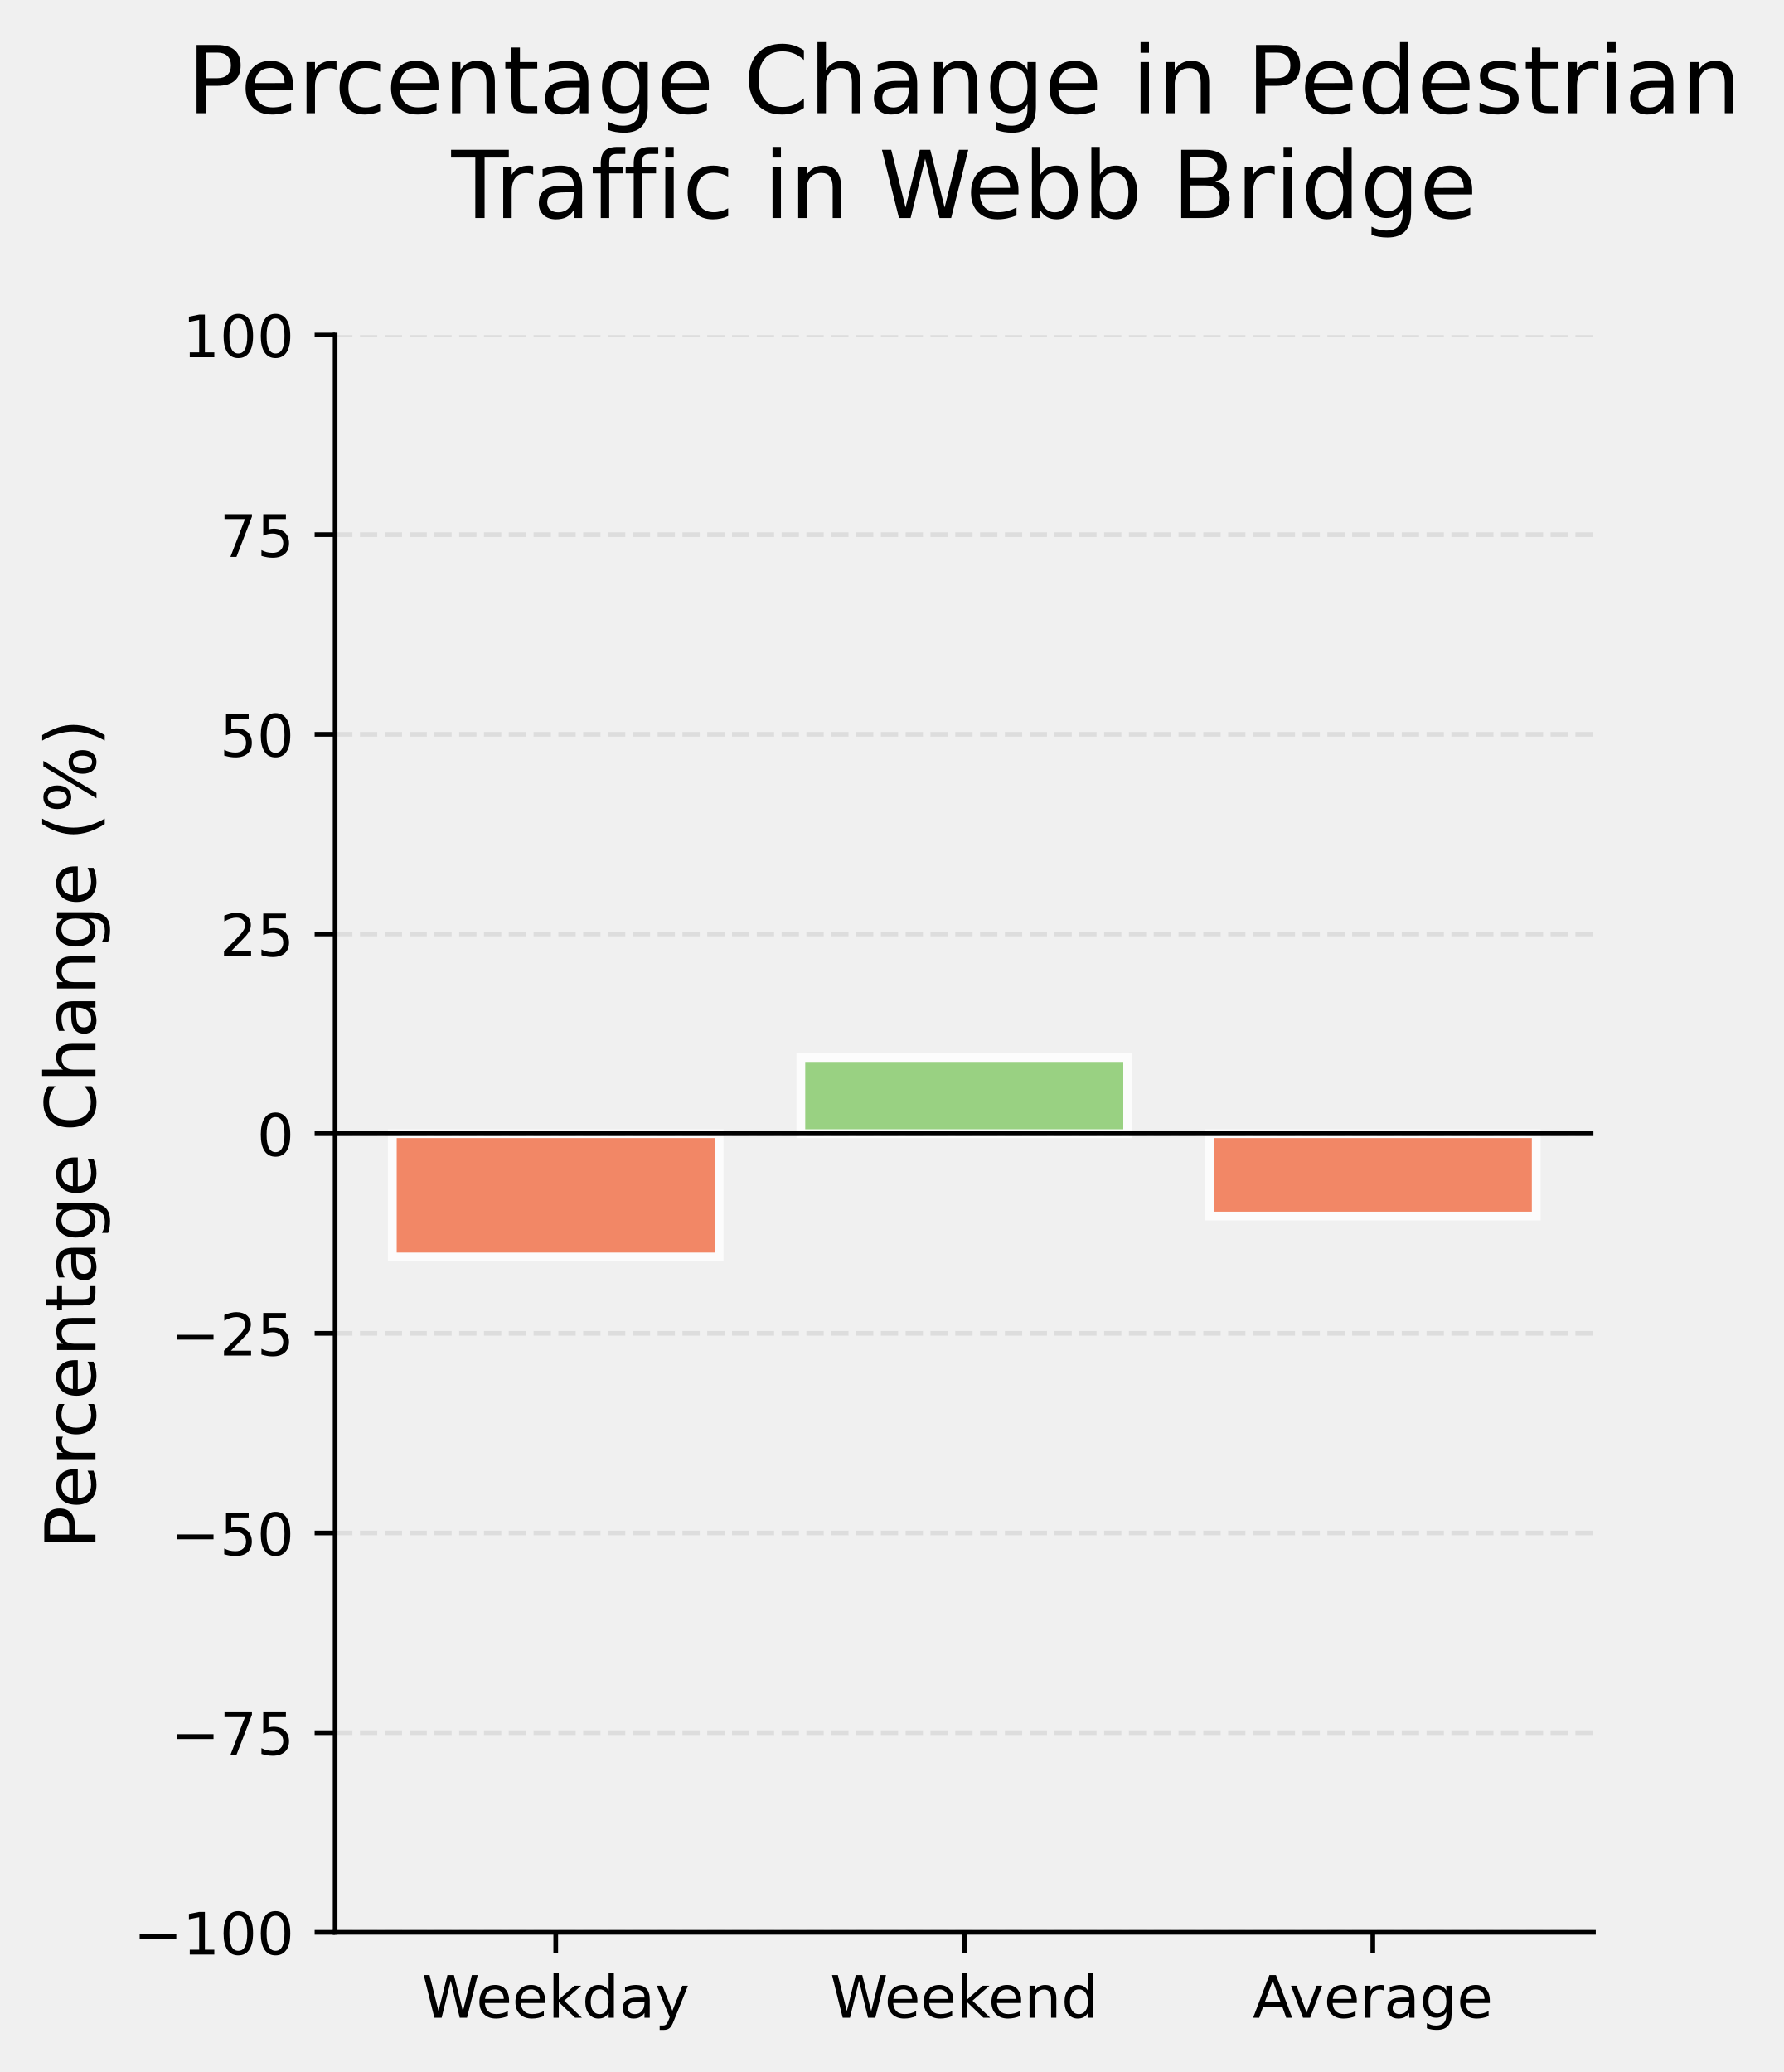
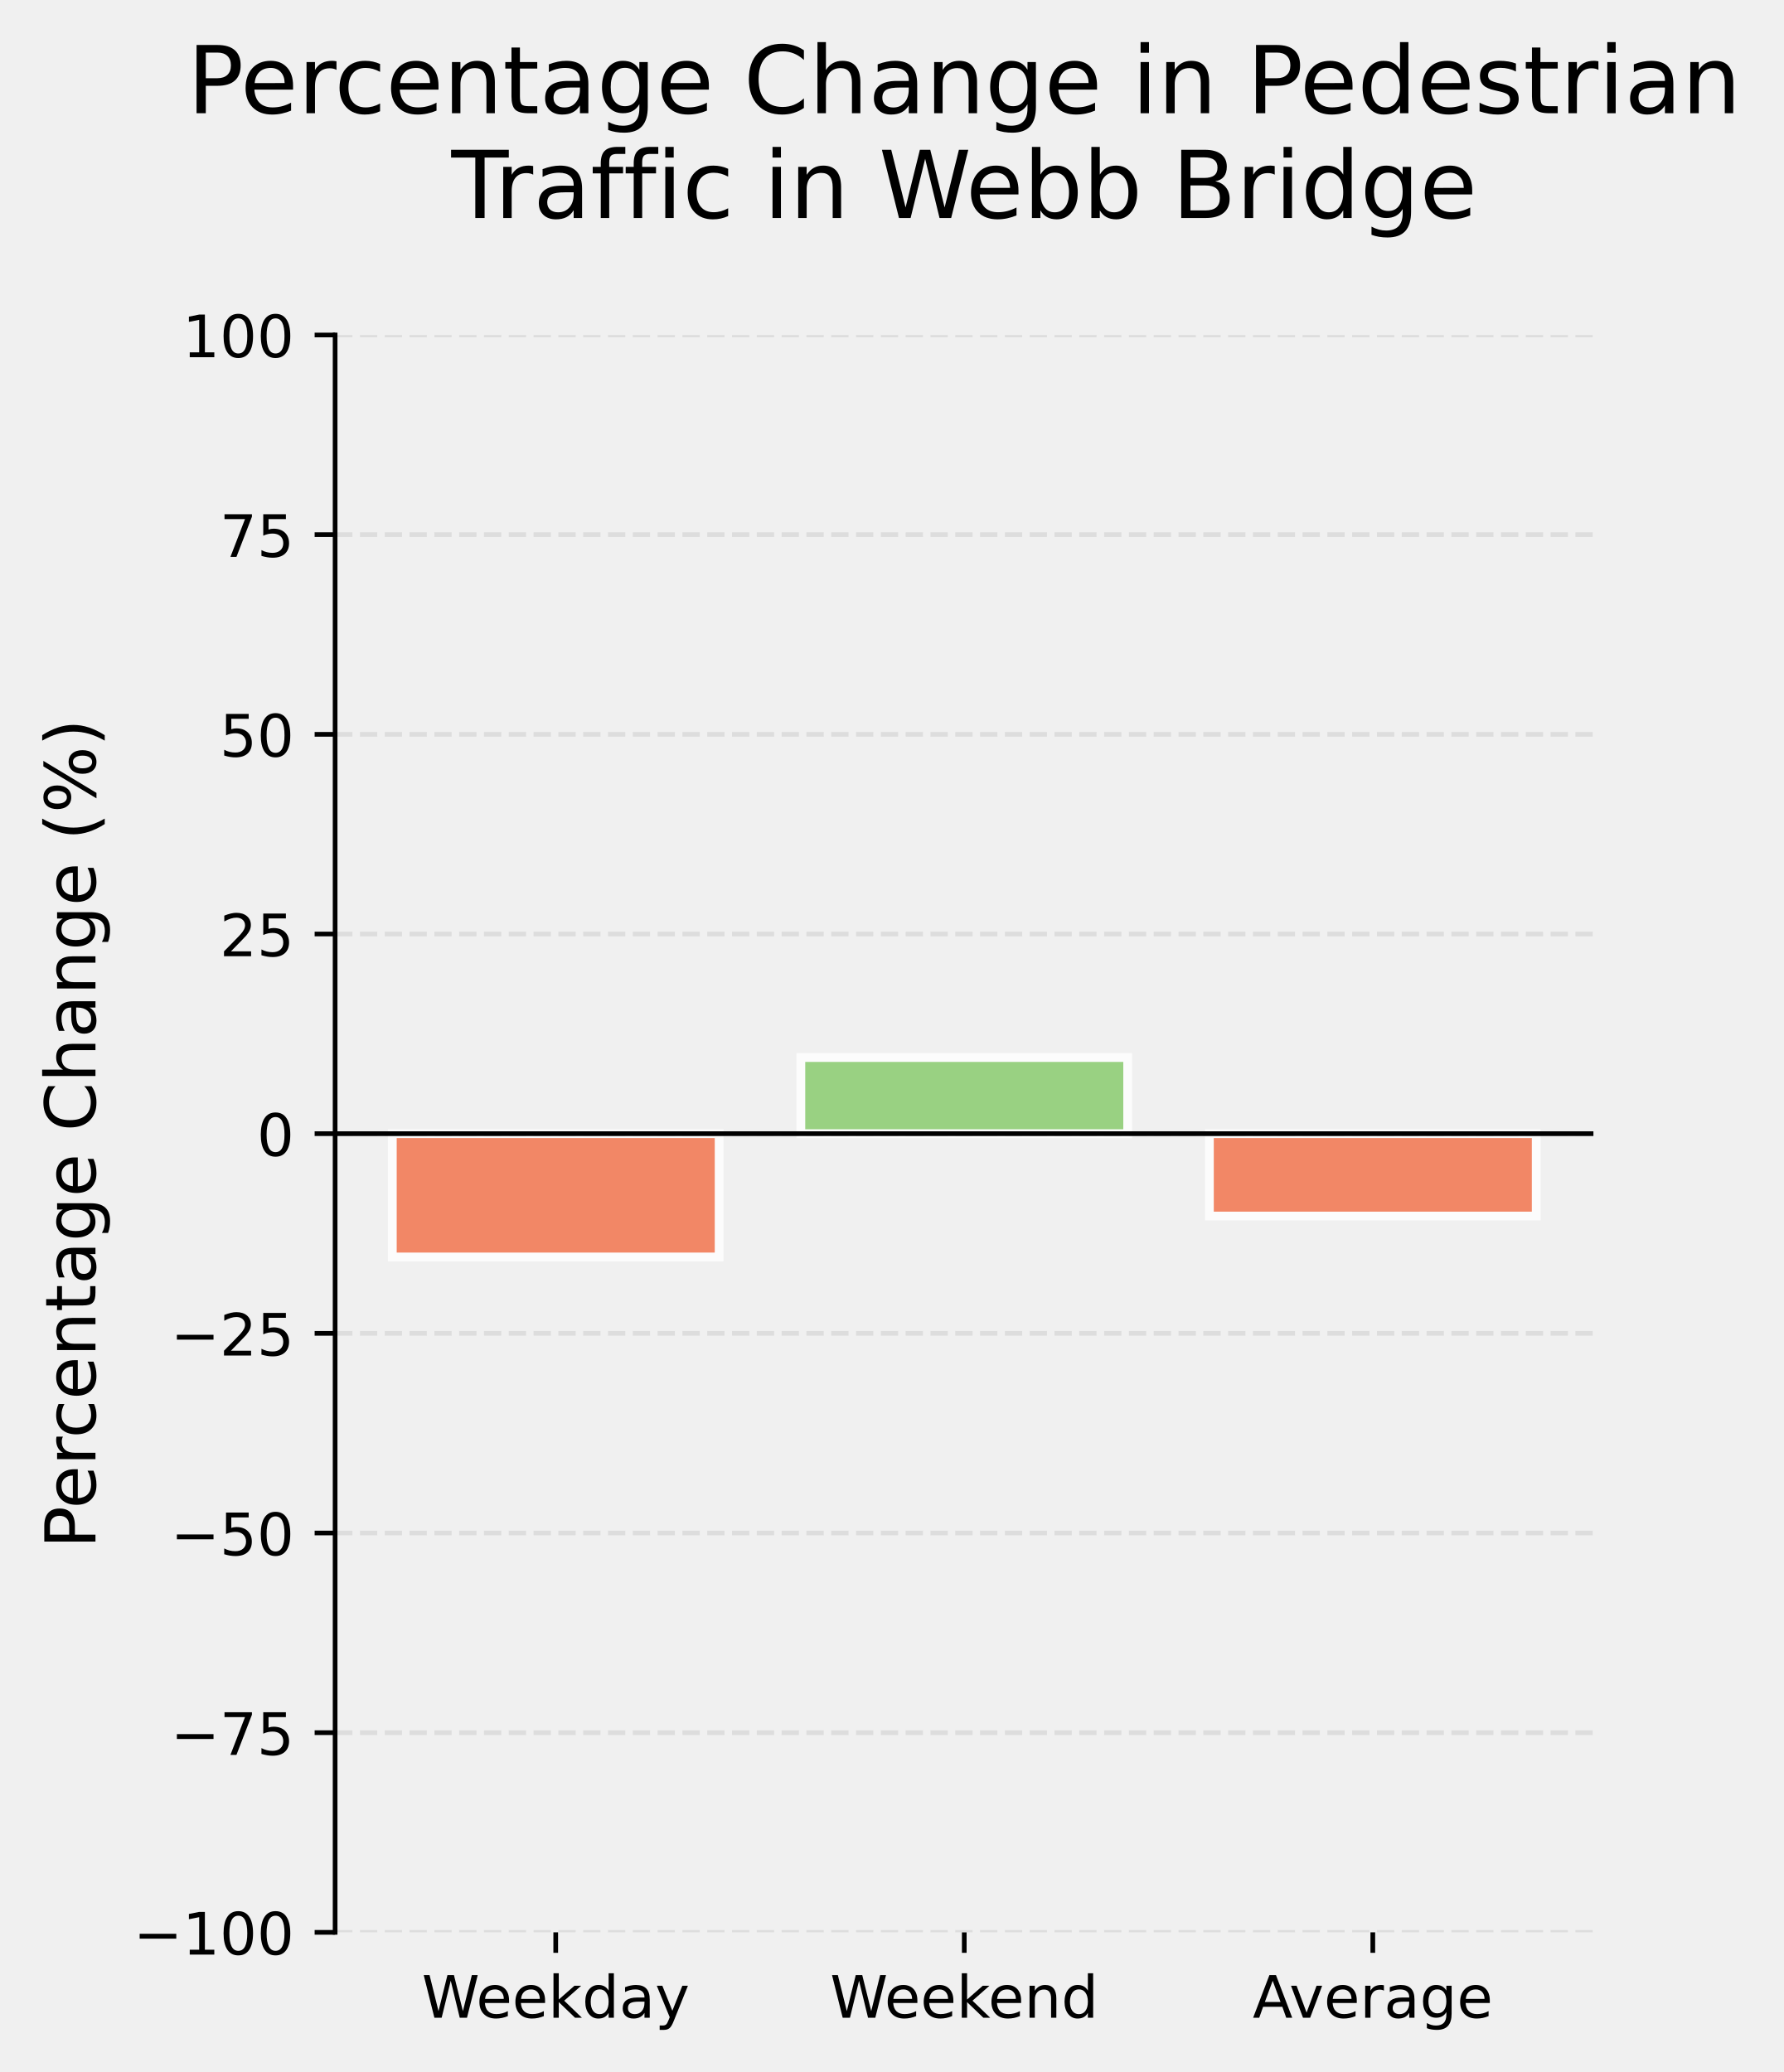
<svg xmlns="http://www.w3.org/2000/svg" xmlns:xlink="http://www.w3.org/1999/xlink" width="304.812pt" height="354.248pt" viewBox="0 0 304.812 354.248" version="1.1">
  <defs>
    <style type="text/css">*{stroke-linejoin: round; stroke-linecap: butt}</style>
  </defs>
  <g id="figure_1">
    <g id="patch_1">
      <path d="M 0 354.248  L 304.812 354.248  L 304.812 0  L 0 0  L 0 354.248  z " style="fill: none" />
    </g>
    <g id="axes_1">
      <g id="patch_2">
        <path d="M 57.281 330.37  L 272.361 330.37  L 272.361 57.274  L 57.281 57.274  L 57.281 330.37  z " style="fill: none" />
      </g>
      <g id="patch_3">
-         <path d="M 67.057 193.822  L 122.922 193.822  L 122.922 214.901  L 67.057 214.901  z " clip-path="url(#p836721b682)" style="fill: #f36d43; opacity: 0.8; stroke: #ffffff; stroke-width: 1.5; stroke-linejoin: miter" />
+         <path d="M 67.057 193.822  L 122.922 193.822  L 122.922 214.901  L 67.057 214.901  z " clip-path="url(#pa467ff2aad)" style="fill: #f36d43; opacity: 0.8; stroke: #ffffff; stroke-width: 1.5; stroke-linejoin: miter" />
      </g>
      <g id="patch_4">
-         <path d="M 136.888 193.822  L 192.753 193.822  L 192.753 180.804  L 136.888 180.804  z " clip-path="url(#p836721b682)" style="fill: #83c966; opacity: 0.8; stroke: #ffffff; stroke-width: 1.5; stroke-linejoin: miter" />
+         <path d="M 136.888 193.822  L 192.753 193.822  L 192.753 180.804  L 136.888 180.804  z " clip-path="url(#pa467ff2aad)" style="fill: #83c966; opacity: 0.8; stroke: #ffffff; stroke-width: 1.5; stroke-linejoin: miter" />
      </g>
      <g id="patch_5">
-         <path d="M 206.72 193.822  L 262.585 193.822  L 262.585 207.904  L 206.72 207.904  z " clip-path="url(#p836721b682)" style="fill: #f36d43; opacity: 0.8; stroke: #ffffff; stroke-width: 1.5; stroke-linejoin: miter" />
+         <path d="M 206.72 193.822  L 262.585 193.822  L 262.585 207.904  L 206.72 207.904  z " clip-path="url(#pa467ff2aad)" style="fill: #f36d43; opacity: 0.8; stroke: #ffffff; stroke-width: 1.5; stroke-linejoin: miter" />
      </g>
      <g id="matplotlib.axis_1">
        <g id="xtick_1">
          <g id="line2d_1">
            <defs>
-               <path id="m6c665f31dd" d="M 0 0  L 0 3.5  " style="stroke: #000000; stroke-width: 0.8" />
+               <path id="mf87e82fc7d" d="M 0 0  L 0 3.5  " style="stroke: #000000; stroke-width: 0.8" />
            </defs>
            <g>
-               <use xlink:href="#m6c665f31dd" x="94.99" y="330.37" style="stroke: #000000; stroke-width: 0.8" />
+               <use xlink:href="#mf87e82fc7d" x="94.99" y="330.37" style="stroke: #000000; stroke-width: 0.8" />
            </g>
          </g>
          <g id="text_1">
            <g transform="translate(72.09368 344.9684) scale(0.1 -0.1)">
              <defs>
                <path id="DejaVuSans-57" d="M 213 4666  L 850 4666  L 1831 722  L 2809 4666  L 3519 4666  L 4500 722  L 5478 4666  L 6119 4666  L 4947 0  L 4153 0  L 3169 4050  L 2175 0  L 1381 0  L 213 4666  z " transform="scale(0.015625)" />
                <path id="DejaVuSans-65" d="M 3597 1894  L 3597 1613  L 953 1613  Q 991 1019 1311 708  Q 1631 397 2203 397  Q 2534 397 2845 478  Q 3156 559 3463 722  L 3463 178  Q 3153 47 2828 -22  Q 2503 -91 2169 -91  Q 1331 -91 842 396  Q 353 884 353 1716  Q 353 2575 817 3079  Q 1281 3584 2069 3584  Q 2775 3584 3186 3129  Q 3597 2675 3597 1894  z M 3022 2063  Q 3016 2534 2758 2815  Q 2500 3097 2075 3097  Q 1594 3097 1305 2825  Q 1016 2553 972 2059  L 3022 2063  z " transform="scale(0.015625)" />
                <path id="DejaVuSans-6b" d="M 581 4863  L 1159 4863  L 1159 1991  L 2875 3500  L 3609 3500  L 1753 1863  L 3688 0  L 2938 0  L 1159 1709  L 1159 0  L 581 0  L 581 4863  z " transform="scale(0.015625)" />
                <path id="DejaVuSans-64" d="M 2906 2969  L 2906 4863  L 3481 4863  L 3481 0  L 2906 0  L 2906 525  Q 2725 213 2448 61  Q 2172 -91 1784 -91  Q 1150 -91 751 415  Q 353 922 353 1747  Q 353 2572 751 3078  Q 1150 3584 1784 3584  Q 2172 3584 2448 3432  Q 2725 3281 2906 2969  z M 947 1747  Q 947 1113 1208 752  Q 1469 391 1925 391  Q 2381 391 2643 752  Q 2906 1113 2906 1747  Q 2906 2381 2643 2742  Q 2381 3103 1925 3103  Q 1469 3103 1208 2742  Q 947 2381 947 1747  z " transform="scale(0.015625)" />
                <path id="DejaVuSans-61" d="M 2194 1759  Q 1497 1759 1228 1600  Q 959 1441 959 1056  Q 959 750 1161 570  Q 1363 391 1709 391  Q 2188 391 2477 730  Q 2766 1069 2766 1631  L 2766 1759  L 2194 1759  z M 3341 1997  L 3341 0  L 2766 0  L 2766 531  Q 2569 213 2275 61  Q 1981 -91 1556 -91  Q 1019 -91 701 211  Q 384 513 384 1019  Q 384 1609 779 1909  Q 1175 2209 1959 2209  L 2766 2209  L 2766 2266  Q 2766 2663 2505 2880  Q 2244 3097 1772 3097  Q 1472 3097 1187 3025  Q 903 2953 641 2809  L 641 3341  Q 956 3463 1253 3523  Q 1550 3584 1831 3584  Q 2591 3584 2966 3190  Q 3341 2797 3341 1997  z " transform="scale(0.015625)" />
                <path id="DejaVuSans-79" d="M 2059 -325  Q 1816 -950 1584 -1140  Q 1353 -1331 966 -1331  L 506 -1331  L 506 -850  L 844 -850  Q 1081 -850 1212 -737  Q 1344 -625 1503 -206  L 1606 56  L 191 3500  L 800 3500  L 1894 763  L 2988 3500  L 3597 3500  L 2059 -325  z " transform="scale(0.015625)" />
              </defs>
              <use xlink:href="#DejaVuSans-57" />
              <use xlink:href="#DejaVuSans-65" transform="translate(93.00195 0)" />
              <use xlink:href="#DejaVuSans-65" transform="translate(154.5254 0)" />
              <use xlink:href="#DejaVuSans-6b" transform="translate(216.0488 0)" />
              <use xlink:href="#DejaVuSans-64" transform="translate(273.959 0)" />
              <use xlink:href="#DejaVuSans-61" transform="translate(337.4355 0)" />
              <use xlink:href="#DejaVuSans-79" transform="translate(398.7148 0)" />
            </g>
          </g>
        </g>
        <g id="xtick_2">
          <g id="line2d_2">
            <g>
-               <use xlink:href="#m6c665f31dd" x="164.821" y="330.37" style="stroke: #000000; stroke-width: 0.8" />
+               <use xlink:href="#mf87e82fc7d" x="164.821" y="330.37" style="stroke: #000000; stroke-width: 0.8" />
            </g>
          </g>
          <g id="text_2">
            <g transform="translate(141.8842 344.9684) scale(0.1 -0.1)">
              <defs>
                <path id="DejaVuSans-6e" d="M 3513 2113  L 3513 0  L 2938 0  L 2938 2094  Q 2938 2591 2744 2837  Q 2550 3084 2163 3084  Q 1697 3084 1428 2787  Q 1159 2491 1159 1978  L 1159 0  L 581 0  L 581 3500  L 1159 3500  L 1159 2956  Q 1366 3272 1645 3428  Q 1925 3584 2291 3584  Q 2894 3584 3203 3211  Q 3513 2838 3513 2113  z " transform="scale(0.015625)" />
              </defs>
              <use xlink:href="#DejaVuSans-57" />
              <use xlink:href="#DejaVuSans-65" transform="translate(93.00195 0)" />
              <use xlink:href="#DejaVuSans-65" transform="translate(154.5254 0)" />
              <use xlink:href="#DejaVuSans-6b" transform="translate(216.0488 0)" />
              <use xlink:href="#DejaVuSans-65" transform="translate(270.334 0)" />
              <use xlink:href="#DejaVuSans-6e" transform="translate(331.8574 0)" />
              <use xlink:href="#DejaVuSans-64" transform="translate(395.2363 0)" />
            </g>
          </g>
        </g>
        <g id="xtick_3">
          <g id="line2d_3">
            <g>
-               <use xlink:href="#m6c665f31dd" x="234.652" y="330.37" style="stroke: #000000; stroke-width: 0.8" />
+               <use xlink:href="#mf87e82fc7d" x="234.652" y="330.37" style="stroke: #000000; stroke-width: 0.8" />
            </g>
          </g>
          <g id="text_3">
            <g transform="translate(214.1193 344.9684) scale(0.1 -0.1)">
              <defs>
                <path id="DejaVuSans-41" d="M 2188 4044  L 1331 1722  L 3047 1722  L 2188 4044  z M 1831 4666  L 2547 4666  L 4325 0  L 3669 0  L 3244 1197  L 1141 1197  L 716 0  L 50 0  L 1831 4666  z " transform="scale(0.015625)" />
                <path id="DejaVuSans-76" d="M 191 3500  L 800 3500  L 1894 563  L 2988 3500  L 3597 3500  L 2284 0  L 1503 0  L 191 3500  z " transform="scale(0.015625)" />
                <path id="DejaVuSans-72" d="M 2631 2963  Q 2534 3019 2420 3045  Q 2306 3072 2169 3072  Q 1681 3072 1420 2755  Q 1159 2438 1159 1844  L 1159 0  L 581 0  L 581 3500  L 1159 3500  L 1159 2956  Q 1341 3275 1631 3429  Q 1922 3584 2338 3584  Q 2397 3584 2469 3576  Q 2541 3569 2628 3553  L 2631 2963  z " transform="scale(0.015625)" />
                <path id="DejaVuSans-67" d="M 2906 1791  Q 2906 2416 2648 2759  Q 2391 3103 1925 3103  Q 1463 3103 1205 2759  Q 947 2416 947 1791  Q 947 1169 1205 825  Q 1463 481 1925 481  Q 2391 481 2648 825  Q 2906 1169 2906 1791  z M 3481 434  Q 3481 -459 3084 -895  Q 2688 -1331 1869 -1331  Q 1566 -1331 1297 -1286  Q 1028 -1241 775 -1147  L 775 -588  Q 1028 -725 1275 -790  Q 1522 -856 1778 -856  Q 2344 -856 2625 -561  Q 2906 -266 2906 331  L 2906 616  Q 2728 306 2450 153  Q 2172 0 1784 0  Q 1141 0 747 490  Q 353 981 353 1791  Q 353 2603 747 3093  Q 1141 3584 1784 3584  Q 2172 3584 2450 3431  Q 2728 3278 2906 2969  L 2906 3500  L 3481 3500  L 3481 434  z " transform="scale(0.015625)" />
              </defs>
              <use xlink:href="#DejaVuSans-41" />
              <use xlink:href="#DejaVuSans-76" transform="translate(62.5332 0)" />
              <use xlink:href="#DejaVuSans-65" transform="translate(121.7129 0)" />
              <use xlink:href="#DejaVuSans-72" transform="translate(183.2363 0)" />
              <use xlink:href="#DejaVuSans-61" transform="translate(224.3496 0)" />
              <use xlink:href="#DejaVuSans-67" transform="translate(285.6289 0)" />
              <use xlink:href="#DejaVuSans-65" transform="translate(349.1055 0)" />
            </g>
          </g>
        </g>
      </g>
      <g id="matplotlib.axis_2">
        <g id="ytick_1">
          <g id="line2d_4">
-             <path d="M 57.281 330.37  L 272.361 330.37  " clip-path="url(#p836721b682)" style="fill: none; stroke-dasharray: 2.96,1.28; stroke-dashoffset: 0; stroke: #b0b0b0; stroke-opacity: 0.3; stroke-width: 0.8" />
+             <path d="M 57.281 330.37  L 272.361 330.37  " clip-path="url(#pa467ff2aad)" style="fill: none; stroke-dasharray: 2.96,1.28; stroke-dashoffset: 0; stroke: #b0b0b0; stroke-opacity: 0.3; stroke-width: 0.8" />
          </g>
          <g id="line2d_5">
            <defs>
-               <path id="m8e25ab6989" d="M 0 0  L -3.5 0  " style="stroke: #000000; stroke-width: 0.8" />
+               <path id="mc6cbe45b54" d="M 0 0  L -3.5 0  " style="stroke: #000000; stroke-width: 0.8" />
            </defs>
            <g>
-               <use xlink:href="#m8e25ab6989" x="57.281" y="330.37" style="stroke: #000000; stroke-width: 0.8" />
+               <use xlink:href="#mc6cbe45b54" x="57.281" y="330.37" style="stroke: #000000; stroke-width: 0.8" />
            </g>
          </g>
          <g id="text_4">
            <g transform="translate(22.81375 334.1692) scale(0.1 -0.1)">
              <defs>
                <path id="DejaVuSans-2212" d="M 678 2272  L 4684 2272  L 4684 1741  L 678 1741  L 678 2272  z " transform="scale(0.015625)" />
                <path id="DejaVuSans-31" d="M 794 531  L 1825 531  L 1825 4091  L 703 3866  L 703 4441  L 1819 4666  L 2450 4666  L 2450 531  L 3481 531  L 3481 0  L 794 0  L 794 531  z " transform="scale(0.015625)" />
                <path id="DejaVuSans-30" d="M 2034 4250  Q 1547 4250 1301 3770  Q 1056 3291 1056 2328  Q 1056 1369 1301 889  Q 1547 409 2034 409  Q 2525 409 2770 889  Q 3016 1369 3016 2328  Q 3016 3291 2770 3770  Q 2525 4250 2034 4250  z M 2034 4750  Q 2819 4750 3233 4129  Q 3647 3509 3647 2328  Q 3647 1150 3233 529  Q 2819 -91 2034 -91  Q 1250 -91 836 529  Q 422 1150 422 2328  Q 422 3509 836 4129  Q 1250 4750 2034 4750  z " transform="scale(0.015625)" />
              </defs>
              <use xlink:href="#DejaVuSans-2212" />
              <use xlink:href="#DejaVuSans-31" transform="translate(83.78906 0)" />
              <use xlink:href="#DejaVuSans-30" transform="translate(147.4121 0)" />
              <use xlink:href="#DejaVuSans-30" transform="translate(211.0352 0)" />
            </g>
          </g>
        </g>
        <g id="ytick_2">
          <g id="line2d_6">
-             <path d="M 57.281 296.233  L 272.361 296.233  " clip-path="url(#p836721b682)" style="fill: none; stroke-dasharray: 2.96,1.28; stroke-dashoffset: 0; stroke: #b0b0b0; stroke-opacity: 0.3; stroke-width: 0.8" />
+             <path d="M 57.281 296.233  L 272.361 296.233  " clip-path="url(#pa467ff2aad)" style="fill: none; stroke-dasharray: 2.96,1.28; stroke-dashoffset: 0; stroke: #b0b0b0; stroke-opacity: 0.3; stroke-width: 0.8" />
          </g>
          <g id="line2d_7">
            <g>
-               <use xlink:href="#m8e25ab6989" x="57.281" y="296.233" style="stroke: #000000; stroke-width: 0.8" />
+               <use xlink:href="#mc6cbe45b54" x="57.281" y="296.233" style="stroke: #000000; stroke-width: 0.8" />
            </g>
          </g>
          <g id="text_5">
            <g transform="translate(29.17625 300.0322) scale(0.1 -0.1)">
              <defs>
                <path id="DejaVuSans-37" d="M 525 4666  L 3525 4666  L 3525 4397  L 1831 0  L 1172 0  L 2766 4134  L 525 4134  L 525 4666  z " transform="scale(0.015625)" />
                <path id="DejaVuSans-35" d="M 691 4666  L 3169 4666  L 3169 4134  L 1269 4134  L 1269 2991  Q 1406 3038 1543 3061  Q 1681 3084 1819 3084  Q 2600 3084 3056 2656  Q 3513 2228 3513 1497  Q 3513 744 3044 326  Q 2575 -91 1722 -91  Q 1428 -91 1123 -41  Q 819 9 494 109  L 494 744  Q 775 591 1075 516  Q 1375 441 1709 441  Q 2250 441 2565 725  Q 2881 1009 2881 1497  Q 2881 1984 2565 2268  Q 2250 2553 1709 2553  Q 1456 2553 1204 2497  Q 953 2441 691 2322  L 691 4666  z " transform="scale(0.015625)" />
              </defs>
              <use xlink:href="#DejaVuSans-2212" />
              <use xlink:href="#DejaVuSans-37" transform="translate(83.78906 0)" />
              <use xlink:href="#DejaVuSans-35" transform="translate(147.4121 0)" />
            </g>
          </g>
        </g>
        <g id="ytick_3">
          <g id="line2d_8">
-             <path d="M 57.281 262.096  L 272.361 262.096  " clip-path="url(#p836721b682)" style="fill: none; stroke-dasharray: 2.96,1.28; stroke-dashoffset: 0; stroke: #b0b0b0; stroke-opacity: 0.3; stroke-width: 0.8" />
+             <path d="M 57.281 262.096  L 272.361 262.096  " clip-path="url(#pa467ff2aad)" style="fill: none; stroke-dasharray: 2.96,1.28; stroke-dashoffset: 0; stroke: #b0b0b0; stroke-opacity: 0.3; stroke-width: 0.8" />
          </g>
          <g id="line2d_9">
            <g>
-               <use xlink:href="#m8e25ab6989" x="57.281" y="262.096" style="stroke: #000000; stroke-width: 0.8" />
+               <use xlink:href="#mc6cbe45b54" x="57.281" y="262.096" style="stroke: #000000; stroke-width: 0.8" />
            </g>
          </g>
          <g id="text_6">
            <g transform="translate(29.17625 265.8952) scale(0.1 -0.1)">
              <use xlink:href="#DejaVuSans-2212" />
              <use xlink:href="#DejaVuSans-35" transform="translate(83.78906 0)" />
              <use xlink:href="#DejaVuSans-30" transform="translate(147.4121 0)" />
            </g>
          </g>
        </g>
        <g id="ytick_4">
          <g id="line2d_10">
-             <path d="M 57.281 227.959  L 272.361 227.959  " clip-path="url(#p836721b682)" style="fill: none; stroke-dasharray: 2.96,1.28; stroke-dashoffset: 0; stroke: #b0b0b0; stroke-opacity: 0.3; stroke-width: 0.8" />
+             <path d="M 57.281 227.959  L 272.361 227.959  " clip-path="url(#pa467ff2aad)" style="fill: none; stroke-dasharray: 2.96,1.28; stroke-dashoffset: 0; stroke: #b0b0b0; stroke-opacity: 0.3; stroke-width: 0.8" />
          </g>
          <g id="line2d_11">
            <g>
-               <use xlink:href="#m8e25ab6989" x="57.281" y="227.959" style="stroke: #000000; stroke-width: 0.8" />
+               <use xlink:href="#mc6cbe45b54" x="57.281" y="227.959" style="stroke: #000000; stroke-width: 0.8" />
            </g>
          </g>
          <g id="text_7">
            <g transform="translate(29.17625 231.7582) scale(0.1 -0.1)">
              <defs>
                <path id="DejaVuSans-32" d="M 1228 531  L 3431 531  L 3431 0  L 469 0  L 469 531  Q 828 903 1448 1529  Q 2069 2156 2228 2338  Q 2531 2678 2651 2914  Q 2772 3150 2772 3378  Q 2772 3750 2511 3984  Q 2250 4219 1831 4219  Q 1534 4219 1204 4116  Q 875 4013 500 3803  L 500 4441  Q 881 4594 1212 4672  Q 1544 4750 1819 4750  Q 2544 4750 2975 4387  Q 3406 4025 3406 3419  Q 3406 3131 3298 2873  Q 3191 2616 2906 2266  Q 2828 2175 2409 1742  Q 1991 1309 1228 531  z " transform="scale(0.015625)" />
              </defs>
              <use xlink:href="#DejaVuSans-2212" />
              <use xlink:href="#DejaVuSans-32" transform="translate(83.78906 0)" />
              <use xlink:href="#DejaVuSans-35" transform="translate(147.4121 0)" />
            </g>
          </g>
        </g>
        <g id="ytick_5">
          <g id="line2d_12">
-             <path d="M 57.281 193.822  L 272.361 193.822  " clip-path="url(#p836721b682)" style="fill: none; stroke-dasharray: 2.96,1.28; stroke-dashoffset: 0; stroke: #b0b0b0; stroke-opacity: 0.3; stroke-width: 0.8" />
+             <path d="M 57.281 193.822  L 272.361 193.822  " clip-path="url(#pa467ff2aad)" style="fill: none; stroke-dasharray: 2.96,1.28; stroke-dashoffset: 0; stroke: #b0b0b0; stroke-opacity: 0.3; stroke-width: 0.8" />
          </g>
          <g id="line2d_13">
            <g>
-               <use xlink:href="#m8e25ab6989" x="57.281" y="193.822" style="stroke: #000000; stroke-width: 0.8" />
+               <use xlink:href="#mc6cbe45b54" x="57.281" y="193.822" style="stroke: #000000; stroke-width: 0.8" />
            </g>
          </g>
          <g id="text_8">
            <g transform="translate(43.91844 197.6212) scale(0.1 -0.1)">
              <use xlink:href="#DejaVuSans-30" />
            </g>
          </g>
        </g>
        <g id="ytick_6">
          <g id="line2d_14">
-             <path d="M 57.281 159.685  L 272.361 159.685  " clip-path="url(#p836721b682)" style="fill: none; stroke-dasharray: 2.96,1.28; stroke-dashoffset: 0; stroke: #b0b0b0; stroke-opacity: 0.3; stroke-width: 0.8" />
+             <path d="M 57.281 159.685  L 272.361 159.685  " clip-path="url(#pa467ff2aad)" style="fill: none; stroke-dasharray: 2.96,1.28; stroke-dashoffset: 0; stroke: #b0b0b0; stroke-opacity: 0.3; stroke-width: 0.8" />
          </g>
          <g id="line2d_15">
            <g>
-               <use xlink:href="#m8e25ab6989" x="57.281" y="159.685" style="stroke: #000000; stroke-width: 0.8" />
+               <use xlink:href="#mc6cbe45b54" x="57.281" y="159.685" style="stroke: #000000; stroke-width: 0.8" />
            </g>
          </g>
          <g id="text_9">
            <g transform="translate(37.55594 163.4842) scale(0.1 -0.1)">
              <use xlink:href="#DejaVuSans-32" />
              <use xlink:href="#DejaVuSans-35" transform="translate(63.62305 0)" />
            </g>
          </g>
        </g>
        <g id="ytick_7">
          <g id="line2d_16">
-             <path d="M 57.281 125.548  L 272.361 125.548  " clip-path="url(#p836721b682)" style="fill: none; stroke-dasharray: 2.96,1.28; stroke-dashoffset: 0; stroke: #b0b0b0; stroke-opacity: 0.3; stroke-width: 0.8" />
+             <path d="M 57.281 125.548  L 272.361 125.548  " clip-path="url(#pa467ff2aad)" style="fill: none; stroke-dasharray: 2.96,1.28; stroke-dashoffset: 0; stroke: #b0b0b0; stroke-opacity: 0.3; stroke-width: 0.8" />
          </g>
          <g id="line2d_17">
            <g>
-               <use xlink:href="#m8e25ab6989" x="57.281" y="125.548" style="stroke: #000000; stroke-width: 0.8" />
+               <use xlink:href="#mc6cbe45b54" x="57.281" y="125.548" style="stroke: #000000; stroke-width: 0.8" />
            </g>
          </g>
          <g id="text_10">
            <g transform="translate(37.55594 129.3472) scale(0.1 -0.1)">
              <use xlink:href="#DejaVuSans-35" />
              <use xlink:href="#DejaVuSans-30" transform="translate(63.62305 0)" />
            </g>
          </g>
        </g>
        <g id="ytick_8">
          <g id="line2d_18">
-             <path d="M 57.281 91.411  L 272.361 91.411  " clip-path="url(#p836721b682)" style="fill: none; stroke-dasharray: 2.96,1.28; stroke-dashoffset: 0; stroke: #b0b0b0; stroke-opacity: 0.3; stroke-width: 0.8" />
+             <path d="M 57.281 91.411  L 272.361 91.411  " clip-path="url(#pa467ff2aad)" style="fill: none; stroke-dasharray: 2.96,1.28; stroke-dashoffset: 0; stroke: #b0b0b0; stroke-opacity: 0.3; stroke-width: 0.8" />
          </g>
          <g id="line2d_19">
            <g>
-               <use xlink:href="#m8e25ab6989" x="57.281" y="91.411" style="stroke: #000000; stroke-width: 0.8" />
+               <use xlink:href="#mc6cbe45b54" x="57.281" y="91.411" style="stroke: #000000; stroke-width: 0.8" />
            </g>
          </g>
          <g id="text_11">
            <g transform="translate(37.55594 95.21022) scale(0.1 -0.1)">
              <use xlink:href="#DejaVuSans-37" />
              <use xlink:href="#DejaVuSans-35" transform="translate(63.62305 0)" />
            </g>
          </g>
        </g>
        <g id="ytick_9">
          <g id="line2d_20">
-             <path d="M 57.281 57.274  L 272.361 57.274  " clip-path="url(#p836721b682)" style="fill: none; stroke-dasharray: 2.96,1.28; stroke-dashoffset: 0; stroke: #b0b0b0; stroke-opacity: 0.3; stroke-width: 0.8" />
+             <path d="M 57.281 57.274  L 272.361 57.274  " clip-path="url(#pa467ff2aad)" style="fill: none; stroke-dasharray: 2.96,1.28; stroke-dashoffset: 0; stroke: #b0b0b0; stroke-opacity: 0.3; stroke-width: 0.8" />
          </g>
          <g id="line2d_21">
            <g>
-               <use xlink:href="#m8e25ab6989" x="57.281" y="57.274" style="stroke: #000000; stroke-width: 0.8" />
+               <use xlink:href="#mc6cbe45b54" x="57.281" y="57.274" style="stroke: #000000; stroke-width: 0.8" />
            </g>
          </g>
          <g id="text_12">
            <g transform="translate(31.19344 61.07322) scale(0.1 -0.1)">
              <use xlink:href="#DejaVuSans-31" />
              <use xlink:href="#DejaVuSans-30" transform="translate(63.62305 0)" />
              <use xlink:href="#DejaVuSans-30" transform="translate(127.2461 0)" />
            </g>
          </g>
        </g>
        <g id="text_13">
          <g transform="translate(16.31812 264.7382) rotate(-90) scale(0.12 -0.12)">
            <defs>
              <path id="DejaVuSans-50" d="M 1259 4147  L 1259 2394  L 2053 2394  Q 2494 2394 2734 2622  Q 2975 2850 2975 3272  Q 2975 3691 2734 3919  Q 2494 4147 2053 4147  L 1259 4147  z M 628 4666  L 2053 4666  Q 2838 4666 3239 4311  Q 3641 3956 3641 3272  Q 3641 2581 3239 2228  Q 2838 1875 2053 1875  L 1259 1875  L 1259 0  L 628 0  L 628 4666  z " transform="scale(0.015625)" />
              <path id="DejaVuSans-63" d="M 3122 3366  L 3122 2828  Q 2878 2963 2633 3030  Q 2388 3097 2138 3097  Q 1578 3097 1268 2742  Q 959 2388 959 1747  Q 959 1106 1268 751  Q 1578 397 2138 397  Q 2388 397 2633 464  Q 2878 531 3122 666  L 3122 134  Q 2881 22 2623 -34  Q 2366 -91 2075 -91  Q 1284 -91 818 406  Q 353 903 353 1747  Q 353 2603 823 3093  Q 1294 3584 2113 3584  Q 2378 3584 2631 3529  Q 2884 3475 3122 3366  z " transform="scale(0.015625)" />
              <path id="DejaVuSans-74" d="M 1172 4494  L 1172 3500  L 2356 3500  L 2356 3053  L 1172 3053  L 1172 1153  Q 1172 725 1289 603  Q 1406 481 1766 481  L 2356 481  L 2356 0  L 1766 0  Q 1100 0 847 248  Q 594 497 594 1153  L 594 3053  L 172 3053  L 172 3500  L 594 3500  L 594 4494  L 1172 4494  z " transform="scale(0.015625)" />
              <path id="DejaVuSans-20" transform="scale(0.015625)" />
              <path id="DejaVuSans-43" d="M 4122 4306  L 4122 3641  Q 3803 3938 3442 4084  Q 3081 4231 2675 4231  Q 1875 4231 1450 3742  Q 1025 3253 1025 2328  Q 1025 1406 1450 917  Q 1875 428 2675 428  Q 3081 428 3442 575  Q 3803 722 4122 1019  L 4122 359  Q 3791 134 3420 21  Q 3050 -91 2638 -91  Q 1578 -91 968 557  Q 359 1206 359 2328  Q 359 3453 968 4101  Q 1578 4750 2638 4750  Q 3056 4750 3426 4639  Q 3797 4528 4122 4306  z " transform="scale(0.015625)" />
              <path id="DejaVuSans-68" d="M 3513 2113  L 3513 0  L 2938 0  L 2938 2094  Q 2938 2591 2744 2837  Q 2550 3084 2163 3084  Q 1697 3084 1428 2787  Q 1159 2491 1159 1978  L 1159 0  L 581 0  L 581 4863  L 1159 4863  L 1159 2956  Q 1366 3272 1645 3428  Q 1925 3584 2291 3584  Q 2894 3584 3203 3211  Q 3513 2838 3513 2113  z " transform="scale(0.015625)" />
              <path id="DejaVuSans-28" d="M 1984 4856  Q 1566 4138 1362 3434  Q 1159 2731 1159 2009  Q 1159 1288 1364 580  Q 1569 -128 1984 -844  L 1484 -844  Q 1016 -109 783 600  Q 550 1309 550 2009  Q 550 2706 781 3412  Q 1013 4119 1484 4856  L 1984 4856  z " transform="scale(0.015625)" />
              <path id="DejaVuSans-25" d="M 4653 2053  Q 4381 2053 4226 1822  Q 4072 1591 4072 1178  Q 4072 772 4226 539  Q 4381 306 4653 306  Q 4919 306 5073 539  Q 5228 772 5228 1178  Q 5228 1588 5073 1820  Q 4919 2053 4653 2053  z M 4653 2450  Q 5147 2450 5437 2106  Q 5728 1763 5728 1178  Q 5728 594 5436 251  Q 5144 -91 4653 -91  Q 4153 -91 3862 251  Q 3572 594 3572 1178  Q 3572 1766 3864 2108  Q 4156 2450 4653 2450  z M 1428 4353  Q 1159 4353 1004 4120  Q 850 3888 850 3481  Q 850 3069 1003 2837  Q 1156 2606 1428 2606  Q 1700 2606 1854 2837  Q 2009 3069 2009 3481  Q 2009 3884 1853 4118  Q 1697 4353 1428 4353  z M 4250 4750  L 4750 4750  L 1831 -91  L 1331 -91  L 4250 4750  z M 1428 4750  Q 1922 4750 2215 4408  Q 2509 4066 2509 3481  Q 2509 2891 2217 2550  Q 1925 2209 1428 2209  Q 931 2209 642 2551  Q 353 2894 353 3481  Q 353 4063 643 4406  Q 934 4750 1428 4750  z " transform="scale(0.015625)" />
              <path id="DejaVuSans-29" d="M 513 4856  L 1013 4856  Q 1481 4119 1714 3412  Q 1947 2706 1947 2009  Q 1947 1309 1714 600  Q 1481 -109 1013 -844  L 513 -844  Q 928 -128 1133 580  Q 1338 1288 1338 2009  Q 1338 2731 1133 3434  Q 928 4138 513 4856  z " transform="scale(0.015625)" />
            </defs>
            <use xlink:href="#DejaVuSans-50" />
            <use xlink:href="#DejaVuSans-65" transform="translate(56.67773 0)" />
            <use xlink:href="#DejaVuSans-72" transform="translate(118.2012 0)" />
            <use xlink:href="#DejaVuSans-63" transform="translate(157.0645 0)" />
            <use xlink:href="#DejaVuSans-65" transform="translate(212.0449 0)" />
            <use xlink:href="#DejaVuSans-6e" transform="translate(273.5684 0)" />
            <use xlink:href="#DejaVuSans-74" transform="translate(336.9473 0)" />
            <use xlink:href="#DejaVuSans-61" transform="translate(376.1562 0)" />
            <use xlink:href="#DejaVuSans-67" transform="translate(437.4355 0)" />
            <use xlink:href="#DejaVuSans-65" transform="translate(500.9121 0)" />
            <use xlink:href="#DejaVuSans-20" transform="translate(562.4355 0)" />
            <use xlink:href="#DejaVuSans-43" transform="translate(594.2227 0)" />
            <use xlink:href="#DejaVuSans-68" transform="translate(664.0469 0)" />
            <use xlink:href="#DejaVuSans-61" transform="translate(727.4258 0)" />
            <use xlink:href="#DejaVuSans-6e" transform="translate(788.7051 0)" />
            <use xlink:href="#DejaVuSans-67" transform="translate(852.084 0)" />
            <use xlink:href="#DejaVuSans-65" transform="translate(915.5605 0)" />
            <use xlink:href="#DejaVuSans-20" transform="translate(977.084 0)" />
            <use xlink:href="#DejaVuSans-28" transform="translate(1008.871 0)" />
            <use xlink:href="#DejaVuSans-25" transform="translate(1047.885 0)" />
            <use xlink:href="#DejaVuSans-29" transform="translate(1142.904 0)" />
          </g>
        </g>
      </g>
      <g id="line2d_22">
-         <path d="M 57.281 193.822  L 272.361 193.822  " clip-path="url(#p836721b682)" style="fill: none; stroke: #000000; stroke-width: 0.8; stroke-linecap: square" />
+         <path d="M 57.281 193.822  L 272.361 193.822  " clip-path="url(#pa467ff2aad)" style="fill: none; stroke: #000000; stroke-width: 0.8; stroke-linecap: square" />
      </g>
      <g id="patch_6">
        <path d="M 57.281 330.37  L 57.281 57.274  " style="fill: none; stroke: #000000; stroke-width: 0.8; stroke-linejoin: miter; stroke-linecap: square" />
-       </g>
-       <g id="patch_7">
-         <path d="M 57.281 330.37  L 272.361 330.37  " style="fill: none; stroke: #000000; stroke-width: 0.8; stroke-linejoin: miter; stroke-linecap: square" />
      </g>
      <g id="text_14">
        <g transform="translate(32.02969 19.3575) scale(0.16 -0.16)">
          <defs>
            <path id="DejaVuSans-69" d="M 603 3500  L 1178 3500  L 1178 0  L 603 0  L 603 3500  z M 603 4863  L 1178 4863  L 1178 4134  L 603 4134  L 603 4863  z " transform="scale(0.015625)" />
            <path id="DejaVuSans-73" d="M 2834 3397  L 2834 2853  Q 2591 2978 2328 3040  Q 2066 3103 1784 3103  Q 1356 3103 1142 2972  Q 928 2841 928 2578  Q 928 2378 1081 2264  Q 1234 2150 1697 2047  L 1894 2003  Q 2506 1872 2764 1633  Q 3022 1394 3022 966  Q 3022 478 2636 193  Q 2250 -91 1575 -91  Q 1294 -91 989 -36  Q 684 19 347 128  L 347 722  Q 666 556 975 473  Q 1284 391 1588 391  Q 1994 391 2212 530  Q 2431 669 2431 922  Q 2431 1156 2273 1281  Q 2116 1406 1581 1522  L 1381 1569  Q 847 1681 609 1914  Q 372 2147 372 2553  Q 372 3047 722 3315  Q 1072 3584 1716 3584  Q 2034 3584 2315 3537  Q 2597 3491 2834 3397  z " transform="scale(0.015625)" />
          </defs>
          <use xlink:href="#DejaVuSans-50" />
          <use xlink:href="#DejaVuSans-65" transform="translate(56.67773 0)" />
          <use xlink:href="#DejaVuSans-72" transform="translate(118.2012 0)" />
          <use xlink:href="#DejaVuSans-63" transform="translate(157.0645 0)" />
          <use xlink:href="#DejaVuSans-65" transform="translate(212.0449 0)" />
          <use xlink:href="#DejaVuSans-6e" transform="translate(273.5684 0)" />
          <use xlink:href="#DejaVuSans-74" transform="translate(336.9473 0)" />
          <use xlink:href="#DejaVuSans-61" transform="translate(376.1562 0)" />
          <use xlink:href="#DejaVuSans-67" transform="translate(437.4355 0)" />
          <use xlink:href="#DejaVuSans-65" transform="translate(500.9121 0)" />
          <use xlink:href="#DejaVuSans-20" transform="translate(562.4355 0)" />
          <use xlink:href="#DejaVuSans-43" transform="translate(594.2227 0)" />
          <use xlink:href="#DejaVuSans-68" transform="translate(664.0469 0)" />
          <use xlink:href="#DejaVuSans-61" transform="translate(727.4258 0)" />
          <use xlink:href="#DejaVuSans-6e" transform="translate(788.7051 0)" />
          <use xlink:href="#DejaVuSans-67" transform="translate(852.084 0)" />
          <use xlink:href="#DejaVuSans-65" transform="translate(915.5605 0)" />
          <use xlink:href="#DejaVuSans-20" transform="translate(977.084 0)" />
          <use xlink:href="#DejaVuSans-69" transform="translate(1008.871 0)" />
          <use xlink:href="#DejaVuSans-6e" transform="translate(1036.654 0)" />
          <use xlink:href="#DejaVuSans-20" transform="translate(1100.033 0)" />
          <use xlink:href="#DejaVuSans-50" transform="translate(1131.82 0)" />
          <use xlink:href="#DejaVuSans-65" transform="translate(1188.498 0)" />
          <use xlink:href="#DejaVuSans-64" transform="translate(1250.021 0)" />
          <use xlink:href="#DejaVuSans-65" transform="translate(1313.498 0)" />
          <use xlink:href="#DejaVuSans-73" transform="translate(1375.021 0)" />
          <use xlink:href="#DejaVuSans-74" transform="translate(1427.121 0)" />
          <use xlink:href="#DejaVuSans-72" transform="translate(1466.33 0)" />
          <use xlink:href="#DejaVuSans-69" transform="translate(1507.443 0)" />
          <use xlink:href="#DejaVuSans-61" transform="translate(1535.227 0)" />
          <use xlink:href="#DejaVuSans-6e" transform="translate(1596.506 0)" />
        </g>
        <g transform="translate(77.14969 37.274) scale(0.16 -0.16)">
          <defs>
            <path id="DejaVuSans-54" d="M -19 4666  L 3928 4666  L 3928 4134  L 2272 4134  L 2272 0  L 1638 0  L 1638 4134  L -19 4134  L -19 4666  z " transform="scale(0.015625)" />
            <path id="DejaVuSans-66" d="M 2375 4863  L 2375 4384  L 1825 4384  Q 1516 4384 1395 4259  Q 1275 4134 1275 3809  L 1275 3500  L 2222 3500  L 2222 3053  L 1275 3053  L 1275 0  L 697 0  L 697 3053  L 147 3053  L 147 3500  L 697 3500  L 697 3744  Q 697 4328 969 4595  Q 1241 4863 1831 4863  L 2375 4863  z " transform="scale(0.015625)" />
            <path id="DejaVuSans-62" d="M 3116 1747  Q 3116 2381 2855 2742  Q 2594 3103 2138 3103  Q 1681 3103 1420 2742  Q 1159 2381 1159 1747  Q 1159 1113 1420 752  Q 1681 391 2138 391  Q 2594 391 2855 752  Q 3116 1113 3116 1747  z M 1159 2969  Q 1341 3281 1617 3432  Q 1894 3584 2278 3584  Q 2916 3584 3314 3078  Q 3713 2572 3713 1747  Q 3713 922 3314 415  Q 2916 -91 2278 -91  Q 1894 -91 1617 61  Q 1341 213 1159 525  L 1159 0  L 581 0  L 581 4863  L 1159 4863  L 1159 2969  z " transform="scale(0.015625)" />
            <path id="DejaVuSans-42" d="M 1259 2228  L 1259 519  L 2272 519  Q 2781 519 3026 730  Q 3272 941 3272 1375  Q 3272 1813 3026 2020  Q 2781 2228 2272 2228  L 1259 2228  z M 1259 4147  L 1259 2741  L 2194 2741  Q 2656 2741 2882 2914  Q 3109 3088 3109 3444  Q 3109 3797 2882 3972  Q 2656 4147 2194 4147  L 1259 4147  z M 628 4666  L 2241 4666  Q 2963 4666 3353 4366  Q 3744 4066 3744 3513  Q 3744 3084 3544 2831  Q 3344 2578 2956 2516  Q 3422 2416 3680 2098  Q 3938 1781 3938 1306  Q 3938 681 3513 340  Q 3088 0 2303 0  L 628 0  L 628 4666  z " transform="scale(0.015625)" />
          </defs>
          <use xlink:href="#DejaVuSans-54" />
          <use xlink:href="#DejaVuSans-72" transform="translate(46.33398 0)" />
          <use xlink:href="#DejaVuSans-61" transform="translate(87.44727 0)" />
          <use xlink:href="#DejaVuSans-66" transform="translate(148.7266 0)" />
          <use xlink:href="#DejaVuSans-66" transform="translate(183.9316 0)" />
          <use xlink:href="#DejaVuSans-69" transform="translate(219.1367 0)" />
          <use xlink:href="#DejaVuSans-63" transform="translate(246.9199 0)" />
          <use xlink:href="#DejaVuSans-20" transform="translate(301.9004 0)" />
          <use xlink:href="#DejaVuSans-69" transform="translate(333.6875 0)" />
          <use xlink:href="#DejaVuSans-6e" transform="translate(361.4707 0)" />
          <use xlink:href="#DejaVuSans-20" transform="translate(424.8496 0)" />
          <use xlink:href="#DejaVuSans-57" transform="translate(456.6367 0)" />
          <use xlink:href="#DejaVuSans-65" transform="translate(549.6387 0)" />
          <use xlink:href="#DejaVuSans-62" transform="translate(611.1621 0)" />
          <use xlink:href="#DejaVuSans-62" transform="translate(674.6387 0)" />
          <use xlink:href="#DejaVuSans-20" transform="translate(738.1152 0)" />
          <use xlink:href="#DejaVuSans-42" transform="translate(769.9023 0)" />
          <use xlink:href="#DejaVuSans-72" transform="translate(838.5059 0)" />
          <use xlink:href="#DejaVuSans-69" transform="translate(879.6191 0)" />
          <use xlink:href="#DejaVuSans-64" transform="translate(907.4023 0)" />
          <use xlink:href="#DejaVuSans-67" transform="translate(970.8789 0)" />
          <use xlink:href="#DejaVuSans-65" transform="translate(1034.355 0)" />
        </g>
      </g>
    </g>
  </g>
  <defs>
-     <clipPath id="p836721b682">
+     <clipPath id="pa467ff2aad">
      <rect x="57.281" y="57.274" width="215.08" height="273.096" />
    </clipPath>
  </defs>
</svg>
